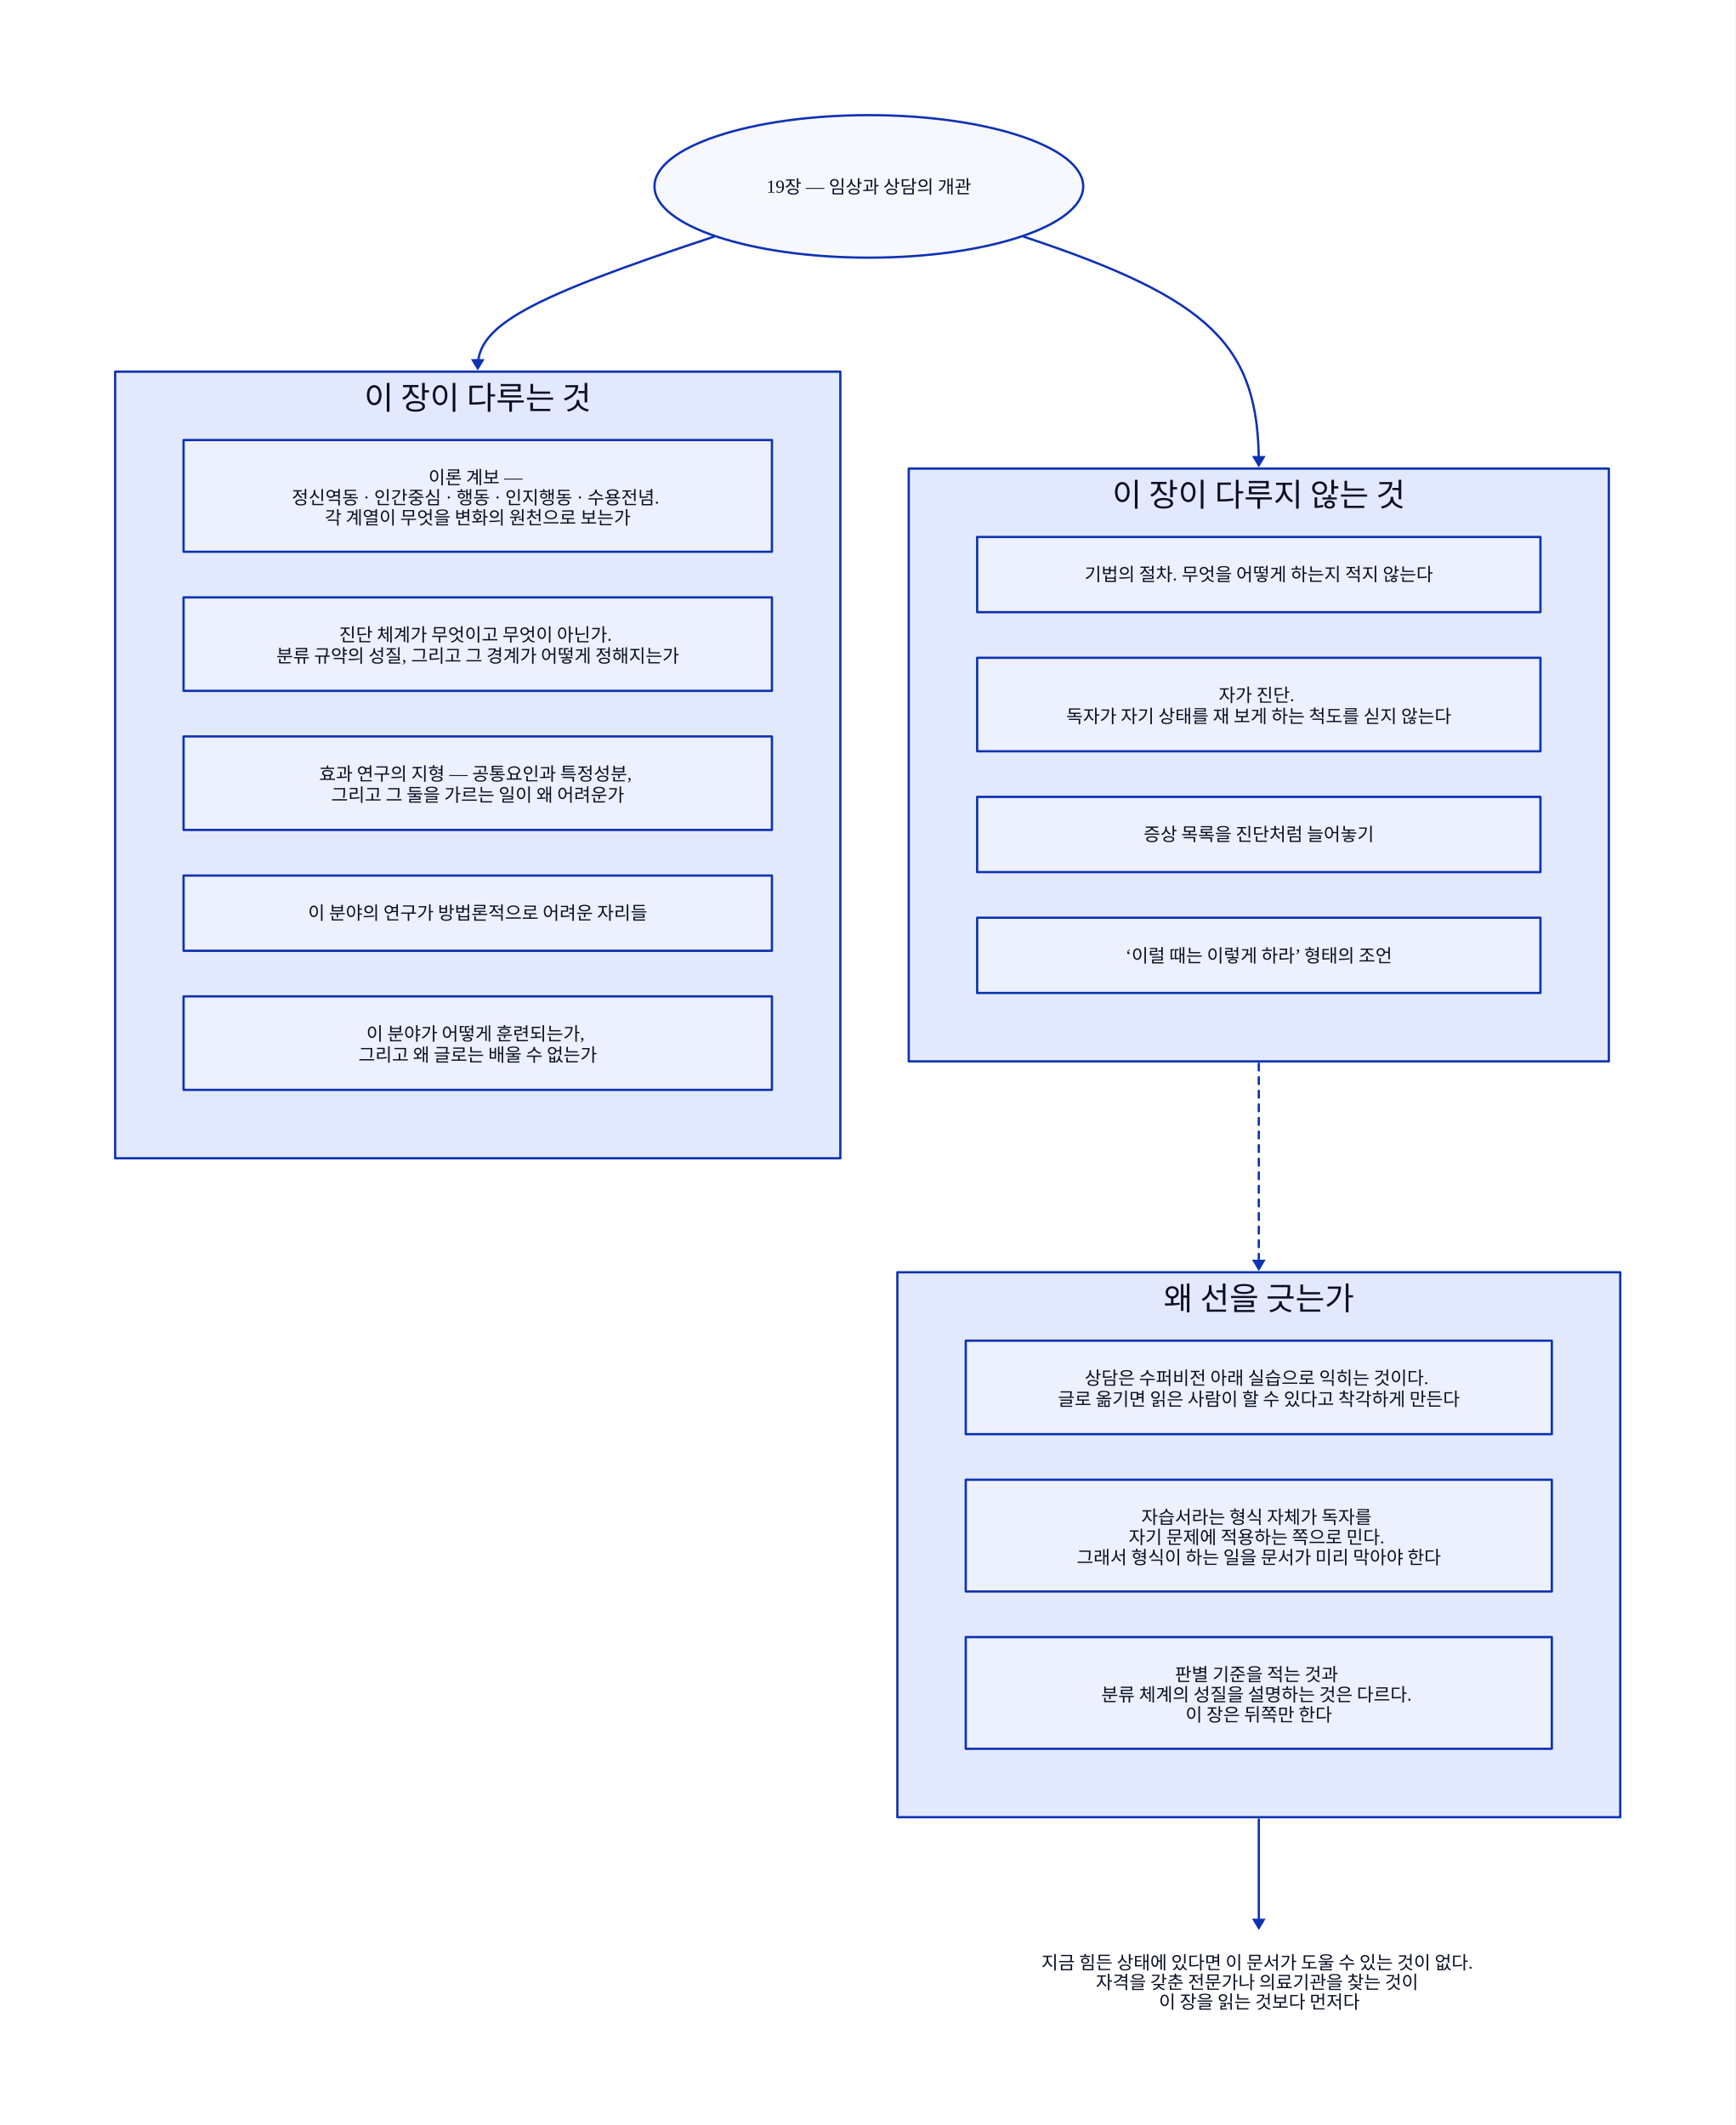
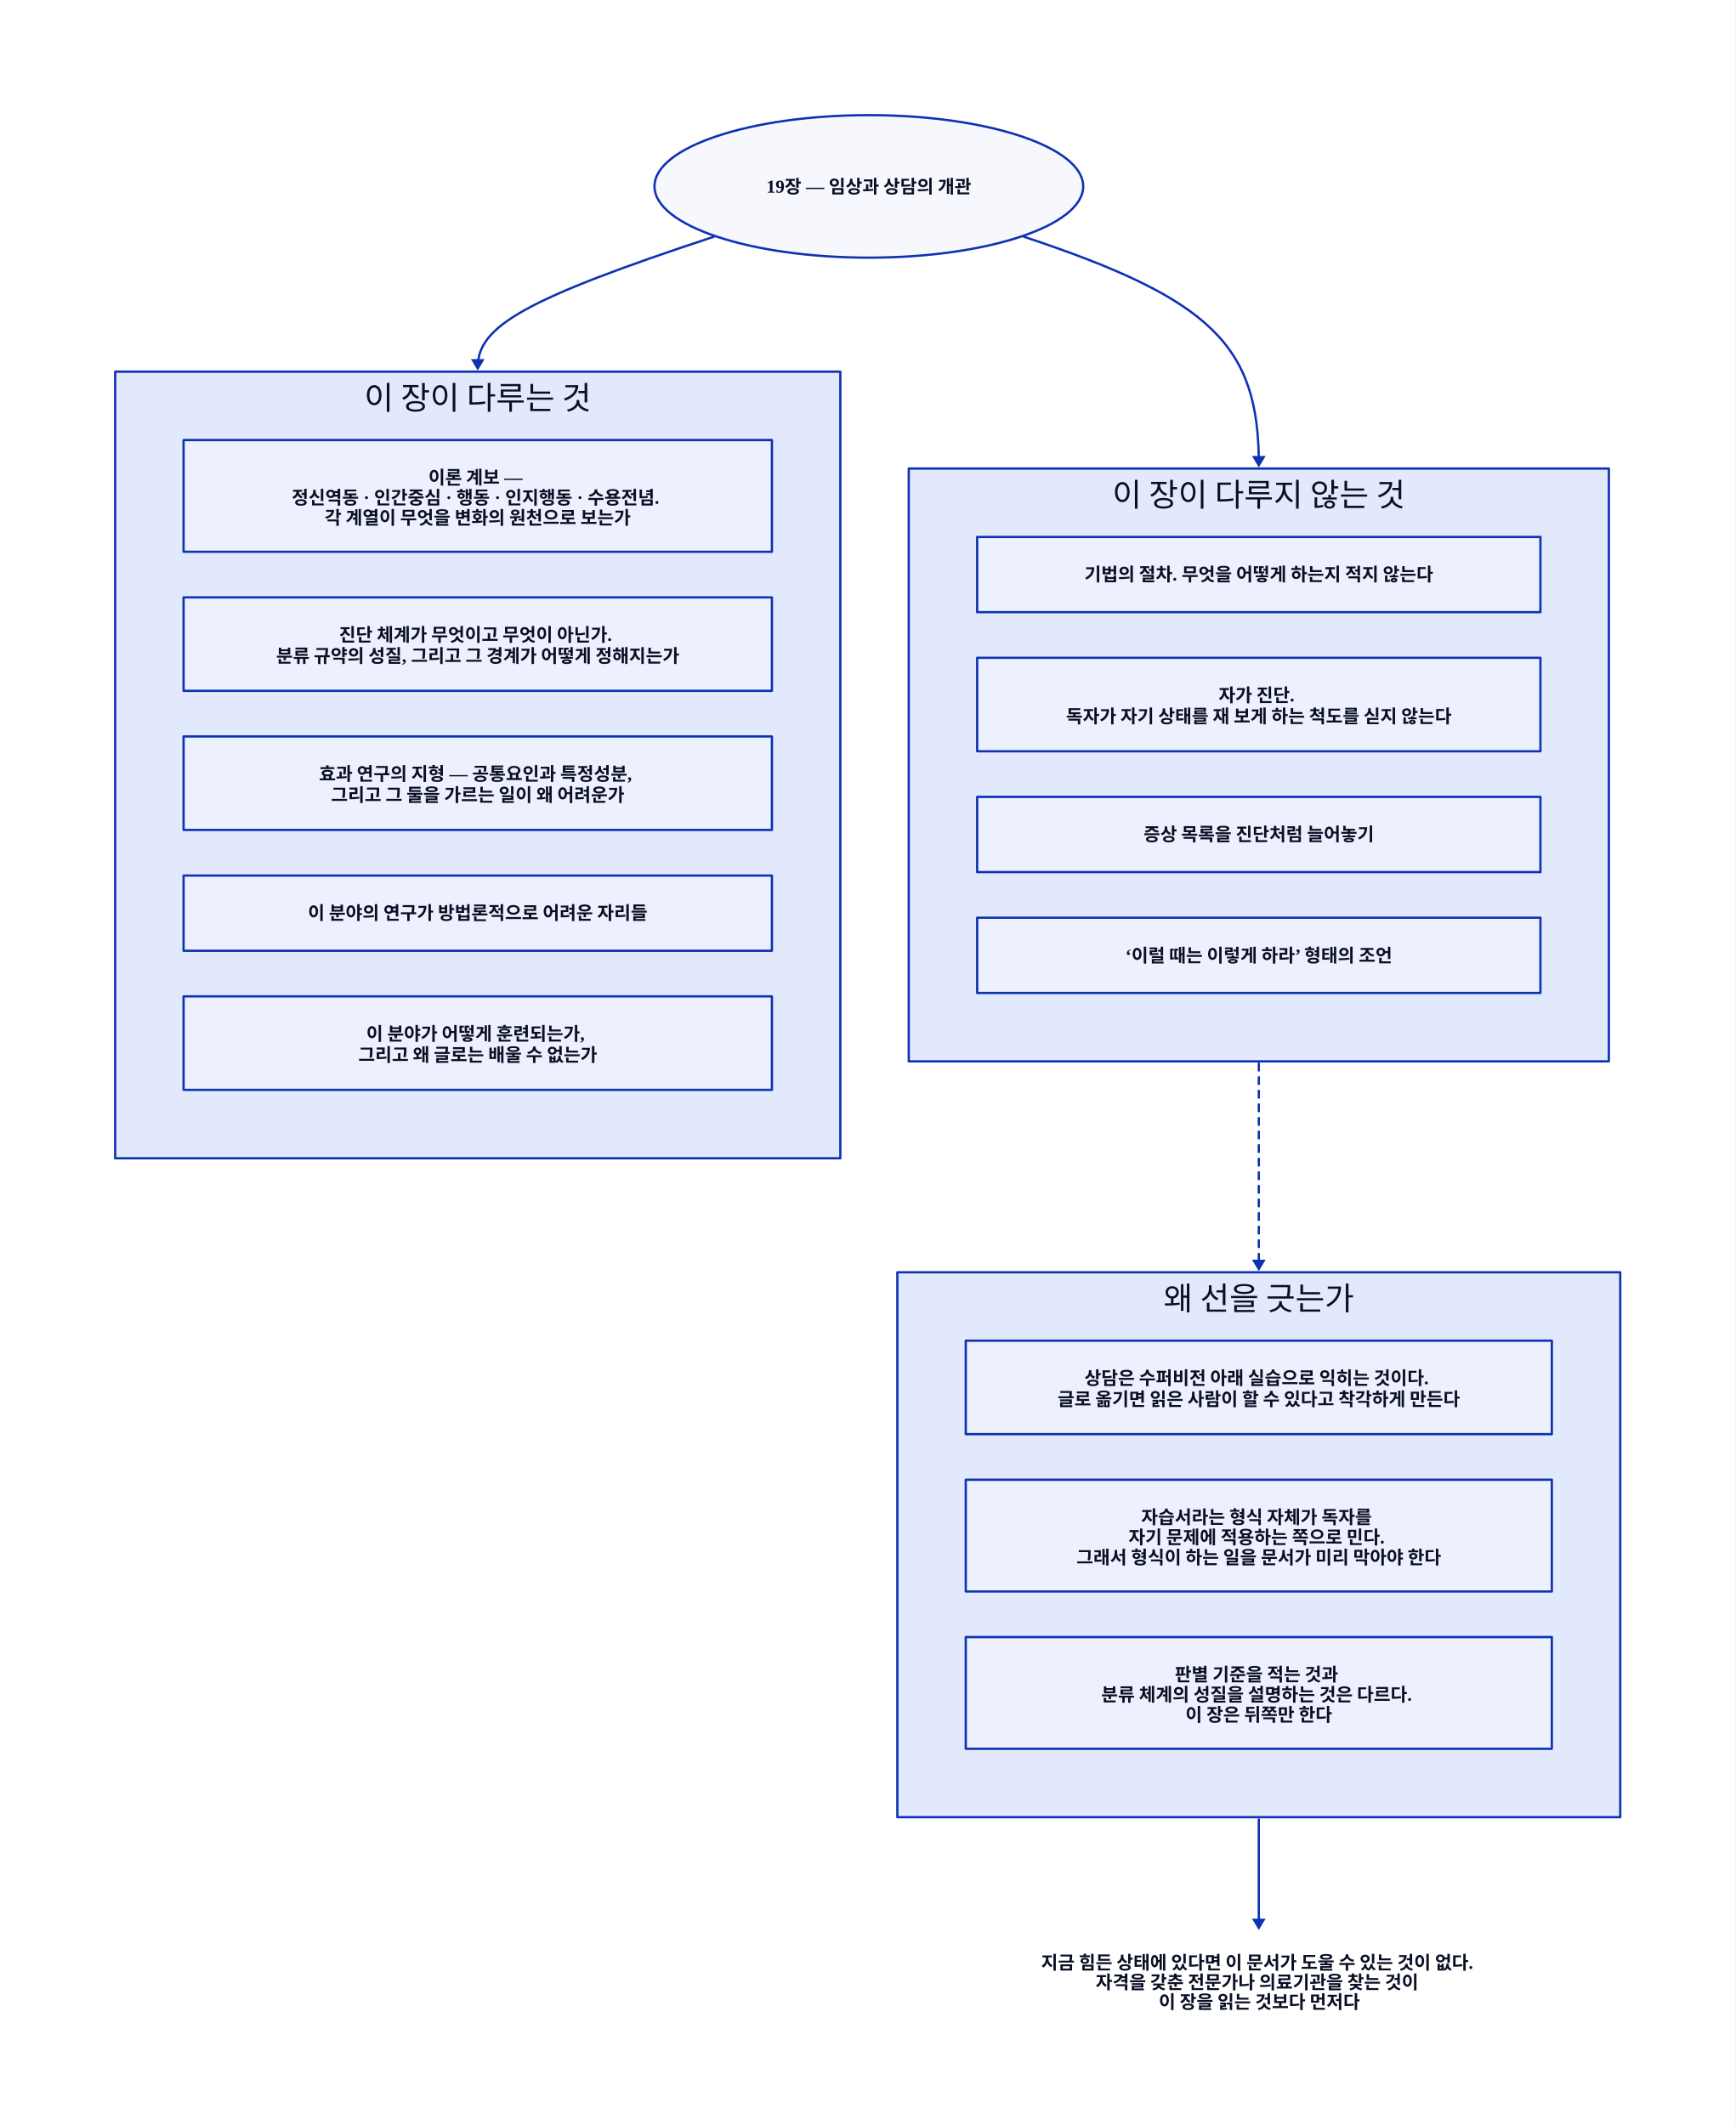
<svg xmlns="http://www.w3.org/2000/svg" width="1522" height="1864" class="d2-2507964444 d2-svg" viewBox="-101 -101 1522 1864">
  <rect width="1522" height="1864" x="-101" y="-101" rx="0" style="fill:#fff" />
-   <style>.connection,.shape{stroke-linejoin:round}.shape{shape-rendering:geometricPrecision}.connection{stroke-linecap:round}.d2-2507964444 .fill-N1{fill:#0a0f25}.d2-2507964444 .fill-B4{fill:#e3e9fd}.d2-2507964444 .fill-B5{fill:#edf0fd}.d2-2507964444 .stroke-B1{stroke:#0d32b2}.s0{text-anchor:middle;font-size:16px}.s1{stroke-width:2}.s2{text-anchor:middle;font-size:28px}.s3{fill:#0d32b2}</style>
+   <style>.d2-2507964444 .text-bold{font-weight:700}.connection,.shape{stroke-linejoin:round}.shape{shape-rendering:geometricPrecision}.connection{stroke-linecap:round}.d2-2507964444 .fill-N1{fill:#0a0f25}.d2-2507964444 .fill-B4{fill:#e3e9fd}.d2-2507964444 .fill-B5{fill:#edf0fd}.d2-2507964444 .stroke-B1{stroke:#0d32b2}.s0{text-anchor:middle;font-size:16px}.s1{stroke-width:2}.s2{text-anchor:middle;font-size:28px}.s3{fill:#0d32b2}</style>
  <g>
    <g class="shape">
      <ellipse cx="661" cy="62.5" class="shape stroke-B1" rx="188" ry="62.5" style="fill:#f7f8fe;stroke-width:2" />
    </g>
    <text x="661" y="68" class="text-bold fill-N1 s0">19장 — 임상과 상담의 개관</text>
  </g>
  <g>
    <g class="shape">
      <path d="M0 225h636v690H0z" class="stroke-B1 fill-B4 s1" />
    </g>
    <text x="318" y="258" class="fill-N1 s2">이 장이 다루는 것</text>
  </g>
  <g>
    <g class="shape">
      <path d="M696 310h614v520H696z" class="stroke-B1 fill-B4 s1" />
    </g>
    <text x="1003" y="343" class="fill-N1 s2">이 장이 다루지 않는 것</text>
  </g>
  <g>
    <g class="shape">
      <path d="M686 1015h634v478H686z" class="stroke-B1 fill-B4 s1" />
    </g>
    <text x="1003" y="1048" class="fill-N1 s2">왜 선을 긋는가</text>
  </g>
  <text x="1003.5" y="1609" class="text-bold fill-N1 s0">
    <tspan x="1003.5" dy="0"> </tspan>
    <tspan x="1003.5" dy="17.25">지금 힘든 상태에 있다면 이 문서가 도울 수 있는 것이 없다.</tspan>
    <tspan x="1003.5" dy="17.25">자격을 갖춘 전문가나 의료기관을 찾는 것이</tspan>
    <tspan x="1003.5" dy="17.25">이 장을 읽는 것보다 먼저다</tspan>
  </text>
  <g>
    <g class="shape">
      <path d="M60 285h516v98H60z" class="stroke-B1 fill-B5 s1" />
    </g>
    <text x="318" y="323.5" class="text-bold fill-N1 s0">
      <tspan x="318" dy="0">이론 계보 —</tspan>
      <tspan x="318" dy="17.667">정신역동 · 인간중심 · 행동 · 인지행동 · 수용전념.</tspan>
      <tspan x="318" dy="17.667">각 계열이 무엇을 변화의 원천으로 보는가</tspan>
    </text>
  </g>
  <g>
    <g class="shape">
      <path d="M60 423h516v82H60z" class="stroke-B1 fill-B5 s1" />
    </g>
    <text x="318" y="461.5" class="text-bold fill-N1 s0">
      <tspan x="318" dy="0">진단 체계가 무엇이고 무엇이 아닌가.</tspan>
      <tspan x="318" dy="18.5">분류 규약의 성질, 그리고 그 경계가 어떻게 정해지는가</tspan>
    </text>
  </g>
  <g>
    <g class="shape">
      <path d="M60 545h516v82H60z" class="stroke-B1 fill-B5 s1" />
    </g>
    <text x="318" y="583.5" class="text-bold fill-N1 s0">
      <tspan x="318" dy="0">효과 연구의 지형 — 공통요인과 특정성분,</tspan>
      <tspan x="318" dy="18.5">그리고 그 둘을 가르는 일이 왜 어려운가</tspan>
    </text>
  </g>
  <g>
    <g class="shape">
      <path d="M60 667h516v66H60z" class="stroke-B1 fill-B5 s1" />
    </g>
    <text x="318" y="705.5" class="text-bold fill-N1 s0">이 분야의 연구가 방법론적으로 어려운 자리들</text>
  </g>
  <g>
    <g class="shape">
      <path d="M60 773h516v82H60z" class="stroke-B1 fill-B5 s1" />
    </g>
    <text x="318" y="811.5" class="text-bold fill-N1 s0">
      <tspan x="318" dy="0">이 분야가 어떻게 훈련되는가,</tspan>
      <tspan x="318" dy="18.5">그리고 왜 글로는 배울 수 없는가</tspan>
    </text>
  </g>
  <g>
    <g class="shape">
      <path d="M756 370h494v66H756z" class="stroke-B1 fill-B5 s1" />
    </g>
    <text x="1003" y="408.5" class="text-bold fill-N1 s0">기법의 절차. 무엇을 어떻게 하는지 적지 않는다</text>
  </g>
  <g>
    <g class="shape">
      <path d="M756 476h494v82H756z" class="stroke-B1 fill-B5 s1" />
    </g>
    <text x="1003" y="514.5" class="text-bold fill-N1 s0">
      <tspan x="1003" dy="0">자가 진단.</tspan>
      <tspan x="1003" dy="18.5">독자가 자기 상태를 재 보게 하는 척도를 싣지 않는다</tspan>
    </text>
  </g>
  <g>
    <g class="shape">
      <path d="M756 598h494v66H756z" class="stroke-B1 fill-B5 s1" />
    </g>
    <text x="1003" y="636.5" class="text-bold fill-N1 s0">증상 목록을 진단처럼 늘어놓기</text>
  </g>
  <g>
    <g class="shape">
      <path d="M756 704h494v66H756z" class="stroke-B1 fill-B5 s1" />
    </g>
    <text x="1003" y="742.5" class="text-bold fill-N1 s0">‘이럴 때는 이렇게 하라’ 형태의 조언</text>
  </g>
  <g>
    <g class="shape">
      <path d="M746 1075h514v82H746z" class="stroke-B1 fill-B5 s1" />
    </g>
    <text x="1003" y="1113.5" class="text-bold fill-N1 s0">
      <tspan x="1003" dy="0">상담은 수퍼비전 아래 실습으로 익히는 것이다.</tspan>
      <tspan x="1003" dy="18.5">글로 옮기면 읽은 사람이 할 수 있다고 착각하게 만든다</tspan>
    </text>
  </g>
  <g>
    <g class="shape">
      <path d="M746 1197h514v98H746z" class="stroke-B1 fill-B5 s1" />
    </g>
    <text x="1003" y="1235.5" class="text-bold fill-N1 s0">
      <tspan x="1003" dy="0">자습서라는 형식 자체가 독자를</tspan>
      <tspan x="1003" dy="17.667">자기 문제에 적용하는 쪽으로 민다.</tspan>
      <tspan x="1003" dy="17.667">그래서 형식이 하는 일을 문서가 미리 막아야 한다</tspan>
    </text>
  </g>
  <g>
    <g class="shape">
      <path d="M746 1335h514v98H746z" class="stroke-B1 fill-B5 s1" />
    </g>
    <text x="1003" y="1373.5" class="text-bold fill-N1 s0">
      <tspan x="1003" dy="0">판별 기준을 적는 것과</tspan>
      <tspan x="1003" dy="17.667">분류 체계의 성질을 설명하는 것은 다르다.</tspan>
      <tspan x="1003" dy="17.667">이 장은 뒤쪽만 한다</tspan>
    </text>
  </g>
  <marker id="mk-d2-2507964444-3488378134" markerHeight="12" markerUnits="userSpaceOnUse" markerWidth="10" orient="auto" refX="7" refY="6" viewBox="0 0 10 12">
    <path stroke-width="2" d="m0 0 10 6-10 6z" class="connection s3" />
  </marker>
  <path fill="none" marker-end="url(#mk-d2-2507964444-3488378134)" d="M525.1 106.627C359.8 161.2 318 185 318 221" class="connection stroke-B1 s1" mask="url(#d2-2507964444)" />
  <path fill="none" marker-end="url(#mk-d2-2507964444-3488378134)" d="M796.898 106.63C961.4 161.2 1003 202 1003 306" class="connection stroke-B1 s1" mask="url(#d2-2507964444)" />
  <marker id="mk-d2-2507964444-2177206569" markerHeight="12" markerUnits="userSpaceOnUse" markerWidth="10" orient="auto" refX="7" refY="6" viewBox="0 0 10 12">
    <path stroke-width="2" d="m0 0 10 6-10 6z" class="connection s3" />
  </marker>
  <path fill="none" marker-end="url(#mk-d2-2507964444-2177206569)" d="M1003 832v179" class="connection" mask="url(#d2-2507964444)" style="stroke:#0d32b2;stroke-width:2;stroke-dasharray:6,5.919" />
  <path fill="none" marker-end="url(#mk-d2-2507964444-3488378134)" d="M1003 1495v94" class="connection stroke-B1 s1" mask="url(#d2-2507964444)" />
  <mask id="d2-2507964444" width="1522" height="1864" x="-101" y="-101" maskUnits="userSpaceOnUse">
    <path fill="#fff" d="M-101-101h1522v1864H-101z" />
  </mask>
</svg>
